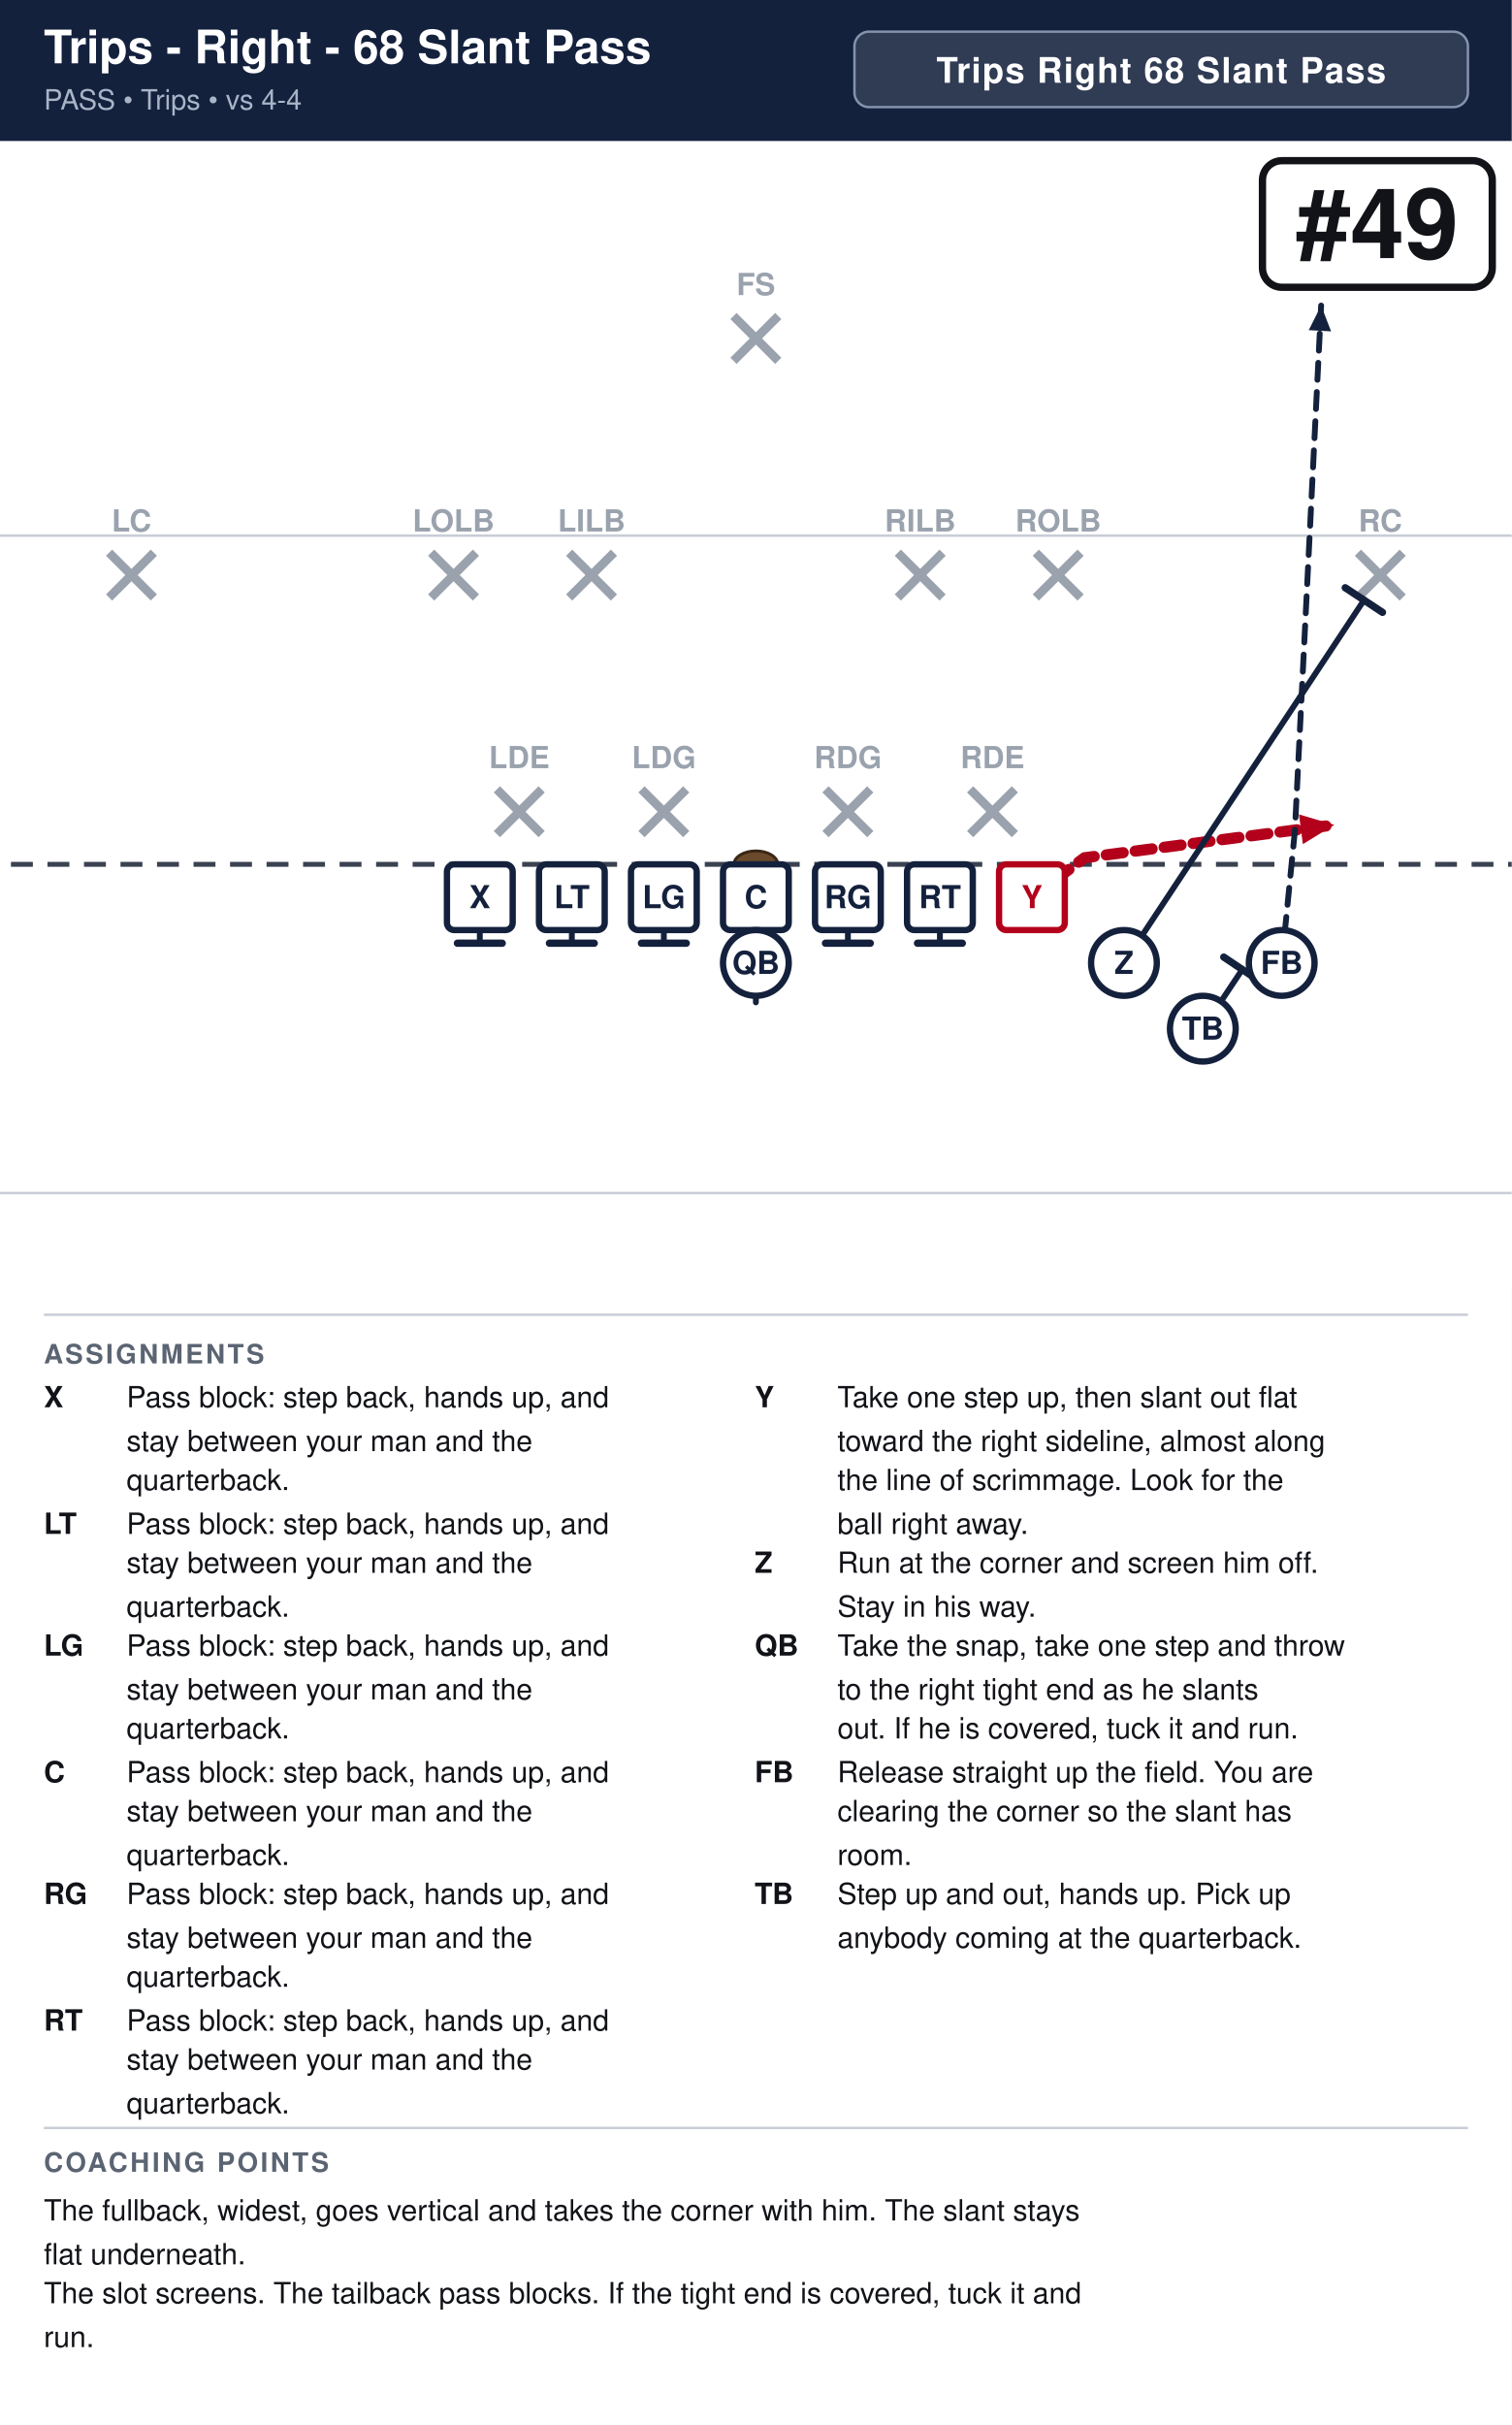
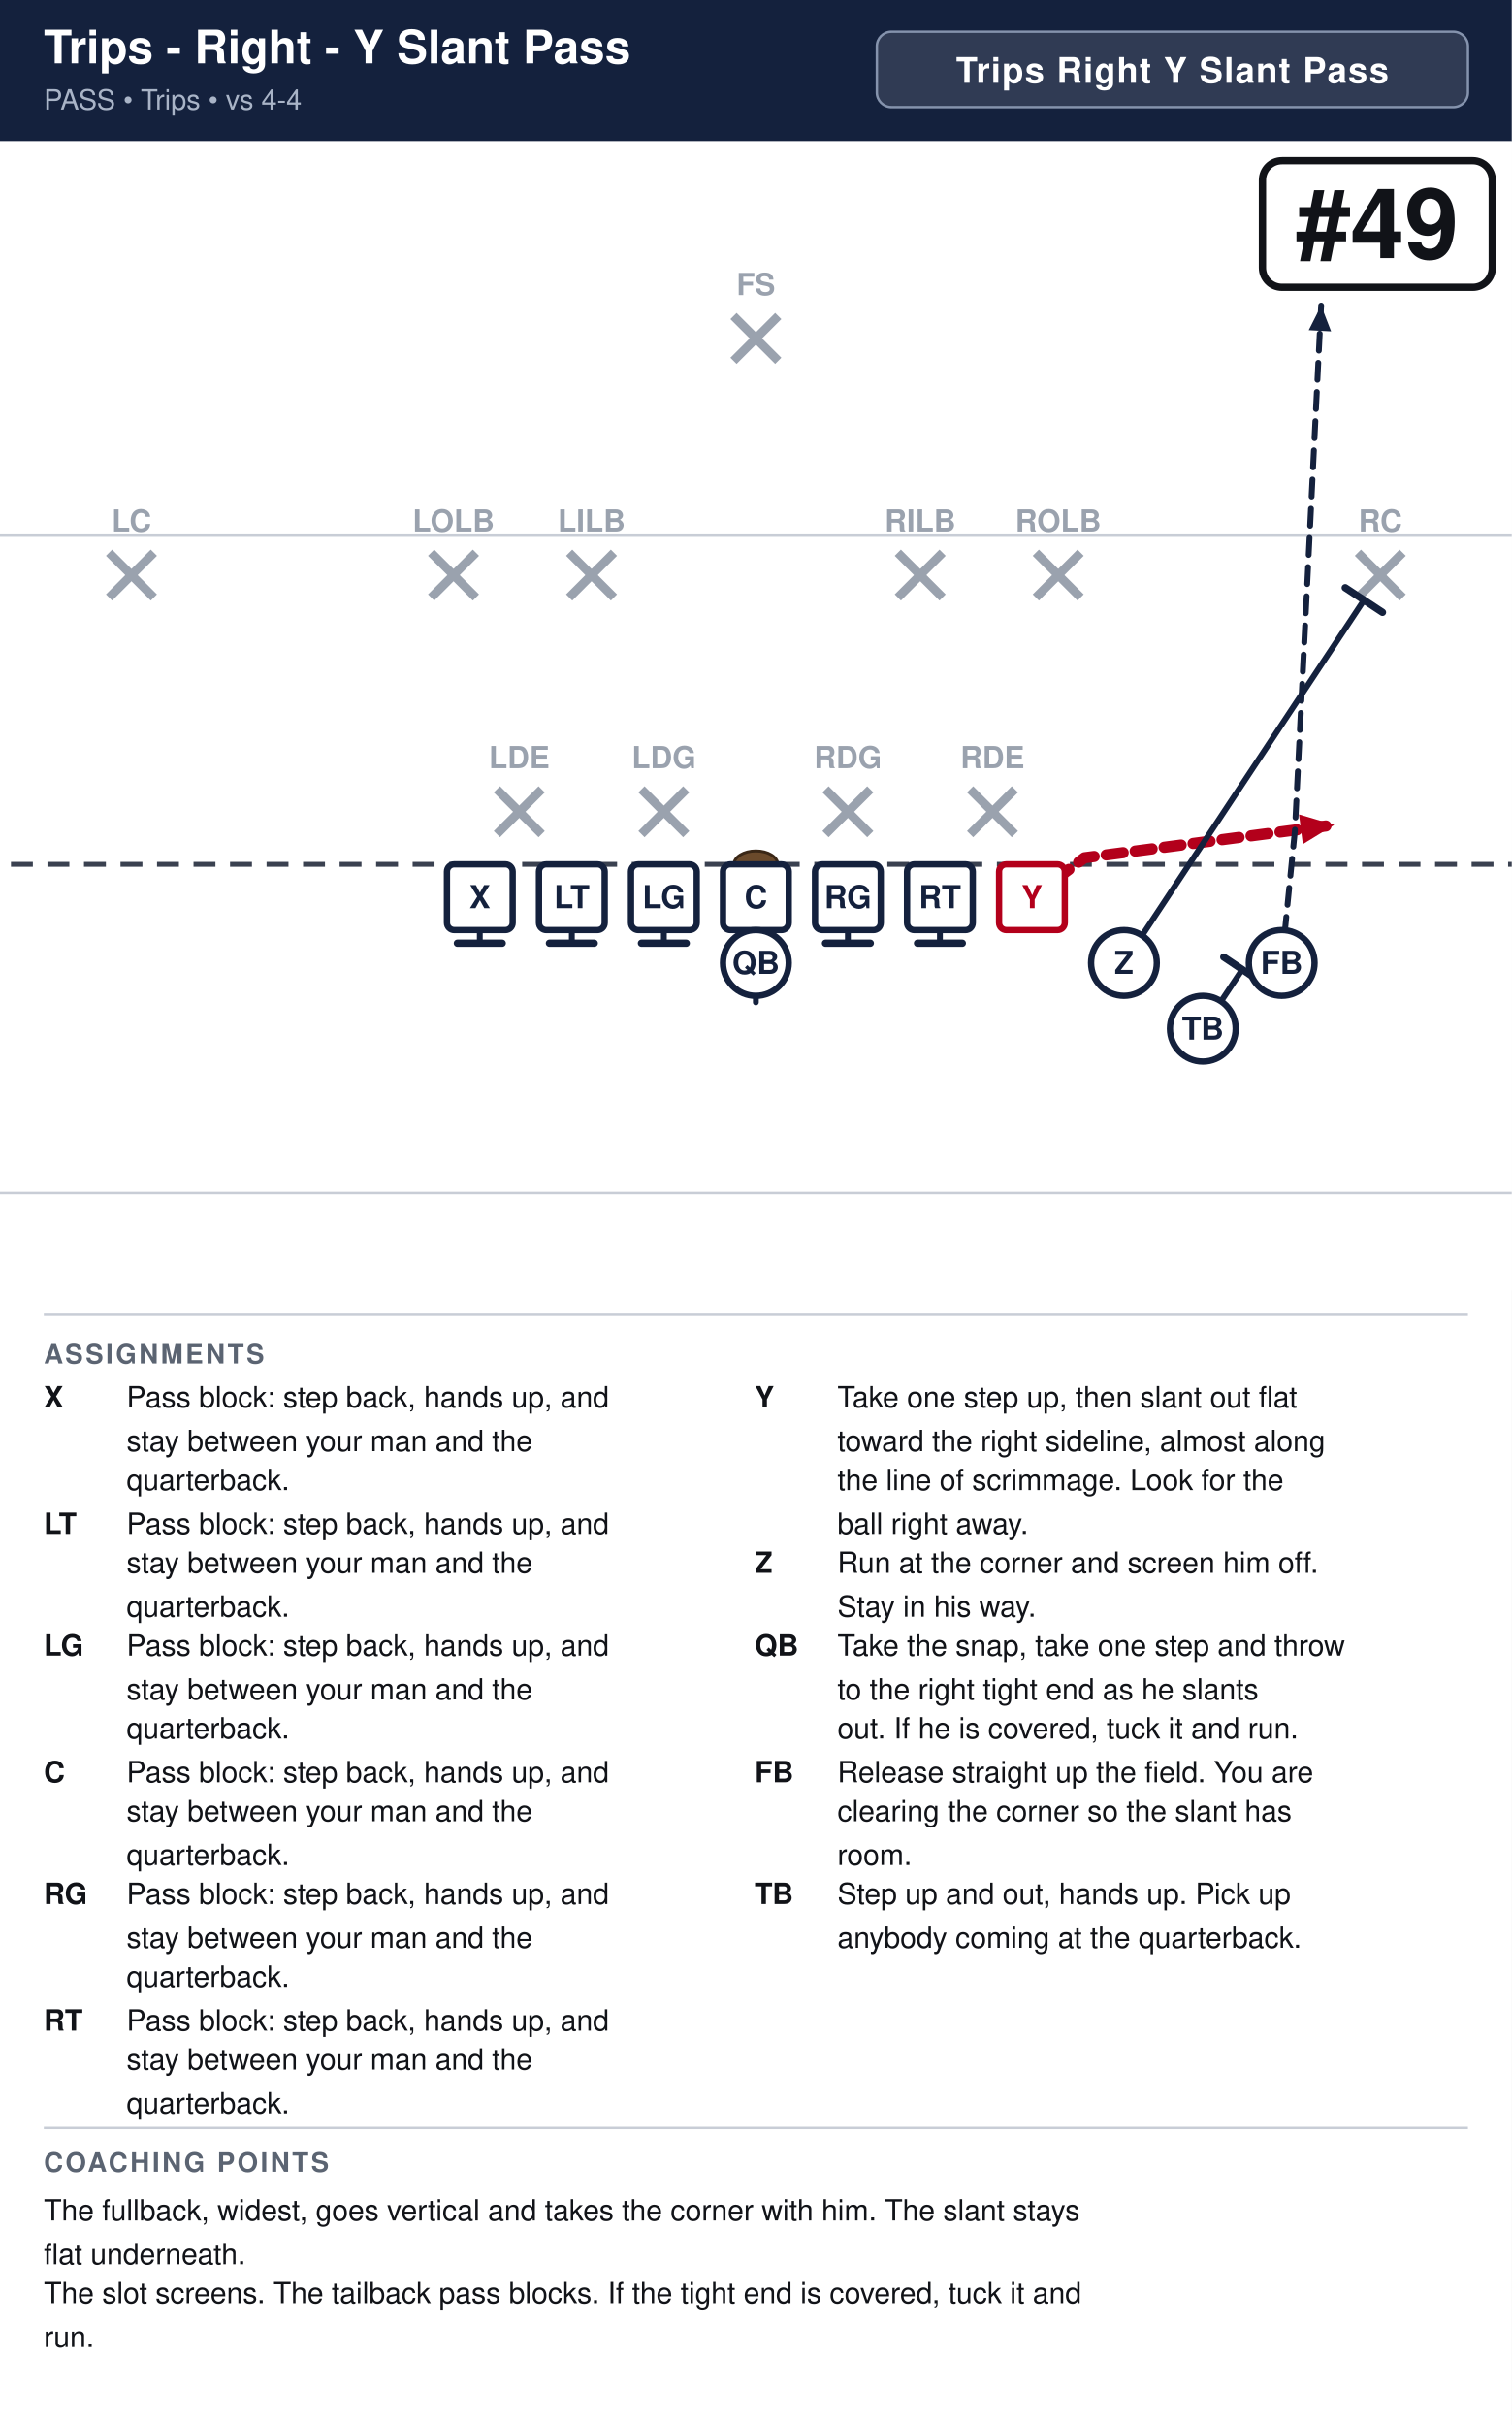
<svg xmlns="http://www.w3.org/2000/svg" width="621" height="996" viewBox="0 0 621 996" font-family="Segoe UI, Helvetica, Arial, sans-serif">
  <rect width="100%" height="100%" fill="#ffffff" />
  <rect x="0" y="0" width="621" height="58" fill="#14213d" />
-   <text x="18" y="26" font-size="19.0" font-weight="700" fill="#ffffff">Trips - Right - 68 Slant Pass</text>
+   <text x="18" y="26" font-size="19.0" font-weight="700" fill="#ffffff">Trips - Right - Y Slant Pass</text>
  <text x="18" y="45" font-size="11.5" fill="#a9b4c7">PASS  •  Trips  •  vs 4-4</text>
-   <rect x="351.0" y="13" width="252.0" height="31" rx="6" fill="#ffffff" fill-opacity="0.12" stroke="#8593ad" stroke-width="1" />
-   <text x="477.0" y="34" text-anchor="middle" font-size="14.5" font-weight="700" fill="#ffffff" letter-spacing="0.5">Trips Right 68 Slant Pass</text>
+   <rect x="360.2" y="13" width="242.8" height="31" rx="6" fill="#ffffff" fill-opacity="0.12" stroke="#8593ad" stroke-width="1" />
+   <text x="481.6" y="34" text-anchor="middle" font-size="14.5" font-weight="700" fill="#ffffff" letter-spacing="0.5">Trips Right Y Slant Pass</text>
  <clipPath id="fieldclip">
    <rect x="0" y="58" width="621" height="472" />
  </clipPath>
  <g clip-path="url(#fieldclip)">
    <g transform="translate(-40.5,31.0)">
      <rect x="0" y="0" width="702" height="513" fill="#ffffff" />
      <line x1="0" y1="459.0" x2="702" y2="459.0" stroke="#c8cdd6" stroke-width="1" />
      <line x1="0" y1="189.0" x2="702" y2="189.0" stroke="#c8cdd6" stroke-width="1" />
      <line x1="0" y1="324.0" x2="702" y2="324.0" stroke="#3a4150" stroke-width="2" stroke-dasharray="9 6" />
      <ellipse cx="351.0" cy="324.0" rx="9" ry="5.5" fill="#6b4a2b" stroke="#3a2716" stroke-width="1.2" />
      <line x1="244.6" y1="293.2" x2="263.0" y2="311.6" stroke="#9aa2ae" stroke-width="3.6" />
      <line x1="263.0" y1="293.2" x2="244.6" y2="311.6" stroke="#9aa2ae" stroke-width="3.6" />
      <text x="253.8" y="284.5" text-anchor="middle" font-size="12.5" fill="#9aa2ae" font-weight="600">LDE</text>
      <line x1="304.0" y1="293.2" x2="322.4" y2="311.6" stroke="#9aa2ae" stroke-width="3.6" />
      <line x1="322.4" y1="293.2" x2="304.0" y2="311.6" stroke="#9aa2ae" stroke-width="3.6" />
      <text x="313.2" y="284.5" text-anchor="middle" font-size="12.5" fill="#9aa2ae" font-weight="600">LDG</text>
      <line x1="379.6" y1="293.2" x2="398.0" y2="311.6" stroke="#9aa2ae" stroke-width="3.6" />
      <line x1="398.0" y1="293.2" x2="379.6" y2="311.6" stroke="#9aa2ae" stroke-width="3.6" />
      <text x="388.8" y="284.5" text-anchor="middle" font-size="12.5" fill="#9aa2ae" font-weight="600">RDG</text>
      <line x1="439.0" y1="293.2" x2="457.4" y2="311.6" stroke="#9aa2ae" stroke-width="3.6" />
      <line x1="457.4" y1="293.2" x2="439.0" y2="311.6" stroke="#9aa2ae" stroke-width="3.6" />
      <text x="448.2" y="284.5" text-anchor="middle" font-size="12.5" fill="#9aa2ae" font-weight="600">RDE</text>
      <line x1="217.6" y1="196.0" x2="236.0" y2="214.4" stroke="#9aa2ae" stroke-width="3.6" />
      <line x1="236.0" y1="196.0" x2="217.6" y2="214.4" stroke="#9aa2ae" stroke-width="3.6" />
      <text x="226.8" y="187.3" text-anchor="middle" font-size="12.5" fill="#9aa2ae" font-weight="600">LOLB</text>
      <line x1="274.3" y1="196.0" x2="292.7" y2="214.4" stroke="#9aa2ae" stroke-width="3.6" />
      <line x1="292.7" y1="196.0" x2="274.3" y2="214.4" stroke="#9aa2ae" stroke-width="3.6" />
      <text x="283.5" y="187.3" text-anchor="middle" font-size="12.5" fill="#9aa2ae" font-weight="600">LILB</text>
      <line x1="409.3" y1="196.0" x2="427.7" y2="214.4" stroke="#9aa2ae" stroke-width="3.6" />
      <line x1="427.7" y1="196.0" x2="409.3" y2="214.4" stroke="#9aa2ae" stroke-width="3.6" />
      <text x="418.5" y="187.3" text-anchor="middle" font-size="12.5" fill="#9aa2ae" font-weight="600">RILB</text>
      <line x1="466.0" y1="196.0" x2="484.4" y2="214.4" stroke="#9aa2ae" stroke-width="3.6" />
      <line x1="484.4" y1="196.0" x2="466.0" y2="214.4" stroke="#9aa2ae" stroke-width="3.6" />
      <text x="475.2" y="187.3" text-anchor="middle" font-size="12.5" fill="#9aa2ae" font-weight="600">ROLB</text>
      <line x1="85.3" y1="196.0" x2="103.7" y2="214.4" stroke="#9aa2ae" stroke-width="3.6" />
      <line x1="103.7" y1="196.0" x2="85.3" y2="214.4" stroke="#9aa2ae" stroke-width="3.6" />
      <text x="94.5" y="187.3" text-anchor="middle" font-size="12.5" fill="#9aa2ae" font-weight="600">LC</text>
      <line x1="598.3" y1="196.0" x2="616.7" y2="214.4" stroke="#9aa2ae" stroke-width="3.6" />
      <line x1="616.7" y1="196.0" x2="598.3" y2="214.4" stroke="#9aa2ae" stroke-width="3.6" />
      <text x="607.5" y="187.3" text-anchor="middle" font-size="12.5" fill="#9aa2ae" font-weight="600">RC</text>
      <line x1="341.8" y1="98.8" x2="360.2" y2="117.2" stroke="#9aa2ae" stroke-width="3.6" />
      <line x1="360.2" y1="98.8" x2="341.8" y2="117.2" stroke="#9aa2ae" stroke-width="3.6" />
      <text x="351.0" y="90.2" text-anchor="middle" font-size="12.5" fill="#9aa2ae" font-weight="600">FS</text>
      <path d="M237.6,337.5 L237.6,356.4" fill="none" stroke="#14213d" stroke-width="2.4" stroke-linecap="round" stroke-linejoin="round" />
      <line x1="246.8" y1="356.4" x2="228.4" y2="356.4" stroke="#14213d" stroke-width="3.0" stroke-linecap="round" />
      <path d="M275.4,337.5 L275.4,356.4" fill="none" stroke="#14213d" stroke-width="2.4" stroke-linecap="round" stroke-linejoin="round" />
      <line x1="284.6" y1="356.4" x2="266.2" y2="356.4" stroke="#14213d" stroke-width="3.0" stroke-linecap="round" />
      <path d="M313.2,337.5 L313.2,356.4" fill="none" stroke="#14213d" stroke-width="2.4" stroke-linecap="round" stroke-linejoin="round" />
      <line x1="322.4" y1="356.4" x2="304.0" y2="356.4" stroke="#14213d" stroke-width="3.0" stroke-linecap="round" />
      <path d="M351.0,337.5 L351.0,356.4" fill="none" stroke="#14213d" stroke-width="2.4" stroke-linecap="round" stroke-linejoin="round" />
      <line x1="360.2" y1="356.4" x2="341.8" y2="356.4" stroke="#14213d" stroke-width="3.0" stroke-linecap="round" />
      <path d="M388.8,337.5 L388.8,356.4" fill="none" stroke="#14213d" stroke-width="2.4" stroke-linecap="round" stroke-linejoin="round" />
      <line x1="398.0" y1="356.4" x2="379.6" y2="356.4" stroke="#14213d" stroke-width="3.0" stroke-linecap="round" />
      <path d="M426.6,337.5 L426.6,356.4" fill="none" stroke="#14213d" stroke-width="2.4" stroke-linecap="round" stroke-linejoin="round" />
      <line x1="435.8" y1="356.4" x2="417.4" y2="356.4" stroke="#14213d" stroke-width="3.0" stroke-linecap="round" />
      <path d="M464.4,337.5 L486.0,321.3 L588.6,307.8" fill="none" stroke="#b3001b" stroke-width="4.6" stroke-linecap="round" stroke-linejoin="round" stroke-dasharray="7 5" />
      <polygon points="588.6,307.8 575.7,315.7 574.1,303.5" fill="#b3001b" />
      <path d="M502.2,364.5 L600.8,215.5" fill="none" stroke="#14213d" stroke-width="2.4" stroke-linecap="round" stroke-linejoin="round" />
      <line x1="593.1" y1="210.4" x2="608.4" y2="220.5" stroke="#14213d" stroke-width="3.0" stroke-linecap="round" />
      <path d="M351.0,364.5 L351.0,380.7" fill="none" stroke="#14213d" stroke-width="2.4" stroke-linecap="round" stroke-linejoin="round" stroke-dasharray="7 5" />
      <polygon points="351.0,380.7 346.4,370.3 355.6,370.3" fill="#14213d" />
      <path d="M567.0,364.5 L572.4,310.5 L577.8,202.5 L583.2,94.5" fill="none" stroke="#14213d" stroke-width="2.4" stroke-linecap="round" stroke-linejoin="round" stroke-dasharray="7 5" />
      <polygon points="583.2,94.5 587.3,105.1 578.1,104.6" fill="#14213d" />
      <path d="M534.6,391.5 L550.8,367.2" fill="none" stroke="#14213d" stroke-width="2.4" stroke-linecap="round" stroke-linejoin="round" />
      <line x1="543.2" y1="362.1" x2="558.4" y2="372.3" stroke="#14213d" stroke-width="3.0" stroke-linecap="round" />
      <rect x="224.1" y="324.0" width="27.0" height="27.0" rx="3" fill="#ffffff" stroke="#14213d" stroke-width="2.6" />
      <text x="237.6" y="342.0" text-anchor="middle" font-size="13" font-weight="700" fill="#14213d">X</text>
      <rect x="261.9" y="324.0" width="27.0" height="27.0" rx="3" fill="#ffffff" stroke="#14213d" stroke-width="2.6" />
      <text x="275.4" y="342.0" text-anchor="middle" font-size="13" font-weight="700" fill="#14213d">LT</text>
      <rect x="299.7" y="324.0" width="27.0" height="27.0" rx="3" fill="#ffffff" stroke="#14213d" stroke-width="2.6" />
      <text x="313.2" y="342.0" text-anchor="middle" font-size="13" font-weight="700" fill="#14213d">LG</text>
      <rect x="337.5" y="324.0" width="27.0" height="27.0" rx="3" fill="#ffffff" stroke="#14213d" stroke-width="2.6" />
      <text x="351.0" y="342.0" text-anchor="middle" font-size="13" font-weight="700" fill="#14213d">C</text>
      <rect x="375.3" y="324.0" width="27.0" height="27.0" rx="3" fill="#ffffff" stroke="#14213d" stroke-width="2.6" />
      <text x="388.8" y="342.0" text-anchor="middle" font-size="13" font-weight="700" fill="#14213d">RG</text>
      <rect x="413.1" y="324.0" width="27.0" height="27.0" rx="3" fill="#ffffff" stroke="#14213d" stroke-width="2.6" />
      <text x="426.6" y="342.0" text-anchor="middle" font-size="13" font-weight="700" fill="#14213d">RT</text>
      <rect x="450.9" y="324.0" width="27.0" height="27.0" rx="3" fill="#ffffff" stroke="#b3001b" stroke-width="2.6" />
      <text x="464.4" y="342.0" text-anchor="middle" font-size="13" font-weight="700" fill="#b3001b">Y</text>
      <circle cx="502.2" cy="364.5" r="13.5" fill="#ffffff" stroke="#14213d" stroke-width="2.6" />
      <text x="502.2" y="369.0" text-anchor="middle" font-size="13" font-weight="700" fill="#14213d">Z</text>
      <circle cx="534.6" cy="391.5" r="13.5" fill="#ffffff" stroke="#14213d" stroke-width="2.6" />
      <text x="534.6" y="396.0" text-anchor="middle" font-size="13" font-weight="700" fill="#14213d">TB</text>
      <circle cx="567.0" cy="364.5" r="13.5" fill="#ffffff" stroke="#14213d" stroke-width="2.6" />
      <text x="567.0" y="369.0" text-anchor="middle" font-size="13" font-weight="700" fill="#14213d">FB</text>
      <circle cx="351.0" cy="364.5" r="13.5" fill="#ffffff" stroke="#14213d" stroke-width="2.6" />
      <text x="351.0" y="369.0" text-anchor="middle" font-size="13" font-weight="700" fill="#14213d">QB</text>
      <rect x="559.1" y="35.0" width="94.4" height="52.0" rx="8" fill="#ffffff" stroke="#111318" stroke-width="3" />
      <text x="606.3" y="75.0" text-anchor="middle" font-size="40" font-weight="800" fill="#111318">#49</text>
    </g>
  </g>
  <line x1="18" y1="540" x2="603" y2="540" stroke="#c8cdd6" stroke-width="1" />
  <text x="18" y="560" font-size="11" font-weight="700" fill="#5b6472" letter-spacing="1">ASSIGNMENTS</text>
  <text x="18" y="578" font-size="12" font-weight="700" fill="#111318">X</text>
  <text x="52" y="578" font-size="12" fill="#111318">Pass block: step back, hands up, and</text>
  <text x="52" y="596" font-size="12" fill="#111318">stay between your man and the</text>
  <text x="52" y="612" font-size="12" fill="#111318">quarterback.</text>
  <text x="18" y="630" font-size="12" font-weight="700" fill="#111318">LT</text>
  <text x="52" y="630" font-size="12" fill="#111318">Pass block: step back, hands up, and</text>
  <text x="52" y="646" font-size="12" fill="#111318">stay between your man and the</text>
  <text x="52" y="664" font-size="12" fill="#111318">quarterback.</text>
  <text x="18" y="680" font-size="12" font-weight="700" fill="#111318">LG</text>
  <text x="52" y="680" font-size="12" fill="#111318">Pass block: step back, hands up, and</text>
  <text x="52" y="698" font-size="12" fill="#111318">stay between your man and the</text>
  <text x="52" y="714" font-size="12" fill="#111318">quarterback.</text>
  <text x="18" y="732" font-size="12" font-weight="700" fill="#111318">C</text>
  <text x="52" y="732" font-size="12" fill="#111318">Pass block: step back, hands up, and</text>
  <text x="52" y="748" font-size="12" fill="#111318">stay between your man and the</text>
  <text x="52" y="766" font-size="12" fill="#111318">quarterback.</text>
  <text x="18" y="782" font-size="12" font-weight="700" fill="#111318">RG</text>
  <text x="52" y="782" font-size="12" fill="#111318">Pass block: step back, hands up, and</text>
  <text x="52" y="800" font-size="12" fill="#111318">stay between your man and the</text>
  <text x="52" y="816" font-size="12" fill="#111318">quarterback.</text>
  <text x="18" y="834" font-size="12" font-weight="700" fill="#111318">RT</text>
  <text x="52" y="834" font-size="12" fill="#111318">Pass block: step back, hands up, and</text>
  <text x="52" y="850" font-size="12" fill="#111318">stay between your man and the</text>
  <text x="52" y="868" font-size="12" fill="#111318">quarterback.</text>
  <text x="310" y="578" font-size="12" font-weight="700" fill="#111318">Y</text>
  <text x="344" y="578" font-size="12" fill="#111318">Take one step up, then slant out flat</text>
  <text x="344" y="596" font-size="12" fill="#111318">toward the right sideline, almost along</text>
  <text x="344" y="612" font-size="12" fill="#111318">the line of scrimmage. Look for the</text>
  <text x="344" y="630" font-size="12" fill="#111318">ball right away.</text>
  <text x="310" y="646" font-size="12" font-weight="700" fill="#111318">Z</text>
  <text x="344" y="646" font-size="12" fill="#111318">Run at the corner and screen him off.</text>
  <text x="344" y="664" font-size="12" fill="#111318">Stay in his way.</text>
  <text x="310" y="680" font-size="12" font-weight="700" fill="#111318">QB</text>
  <text x="344" y="680" font-size="12" fill="#111318">Take the snap, take one step and throw</text>
  <text x="344" y="698" font-size="12" fill="#111318">to the right tight end as he slants</text>
  <text x="344" y="714" font-size="12" fill="#111318">out. If he is covered, tuck it and run.</text>
  <text x="310" y="732" font-size="12" font-weight="700" fill="#111318">FB</text>
  <text x="344" y="732" font-size="12" fill="#111318">Release straight up the field. You are</text>
  <text x="344" y="748" font-size="12" fill="#111318">clearing the corner so the slant has</text>
  <text x="344" y="766" font-size="12" fill="#111318">room.</text>
  <text x="310" y="782" font-size="12" font-weight="700" fill="#111318">TB</text>
  <text x="344" y="782" font-size="12" fill="#111318">Step up and out, hands up. Pick up</text>
  <text x="344" y="800" font-size="12" fill="#111318">anybody coming at the quarterback.</text>
  <line x1="18" y1="874" x2="603" y2="874" stroke="#c8cdd6" stroke-width="1" />
  <text x="18" y="892" font-size="11" font-weight="700" fill="#5b6472" letter-spacing="1">COACHING POINTS</text>
  <text x="18" y="912" font-size="12" fill="#111318">The fullback, widest, goes vertical and takes the corner with him. The slant stays</text>
  <text x="18" y="930" font-size="12" fill="#111318">flat underneath.</text>
  <text x="18" y="946" font-size="12" fill="#111318">The slot screens. The tailback pass blocks. If the tight end is covered, tuck it and</text>
  <text x="18" y="964" font-size="12" fill="#111318">run.</text>
</svg>
